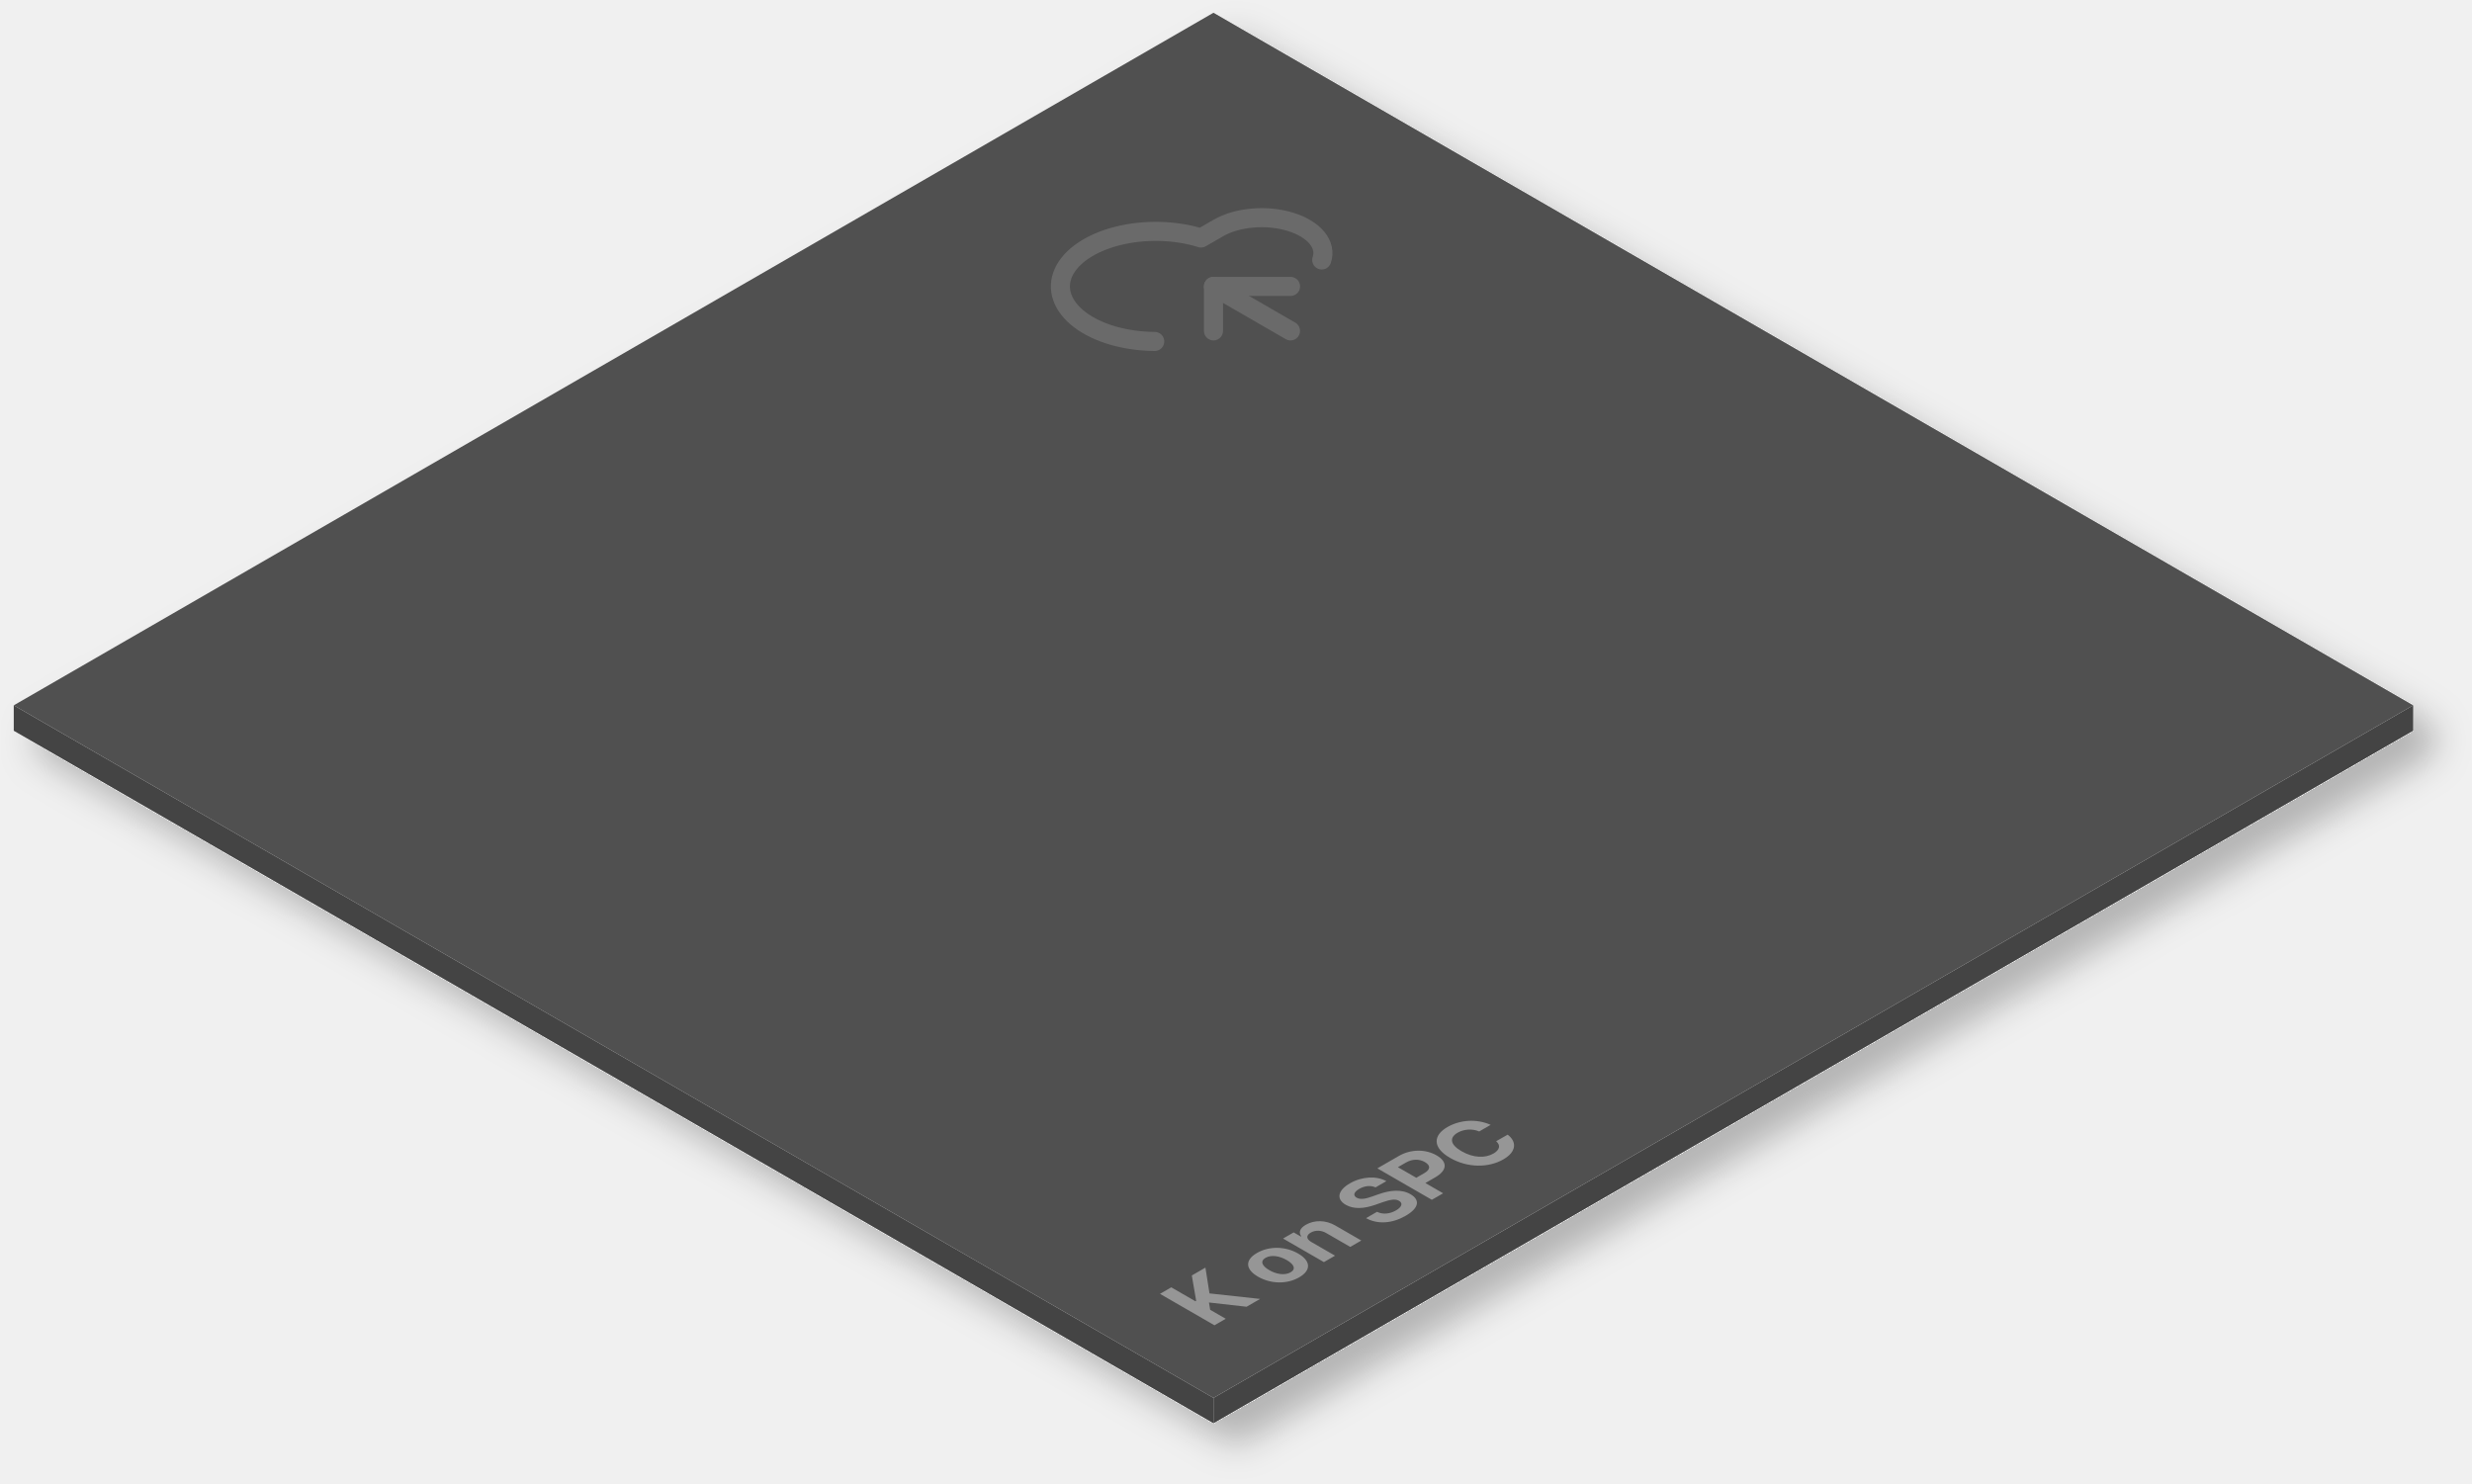
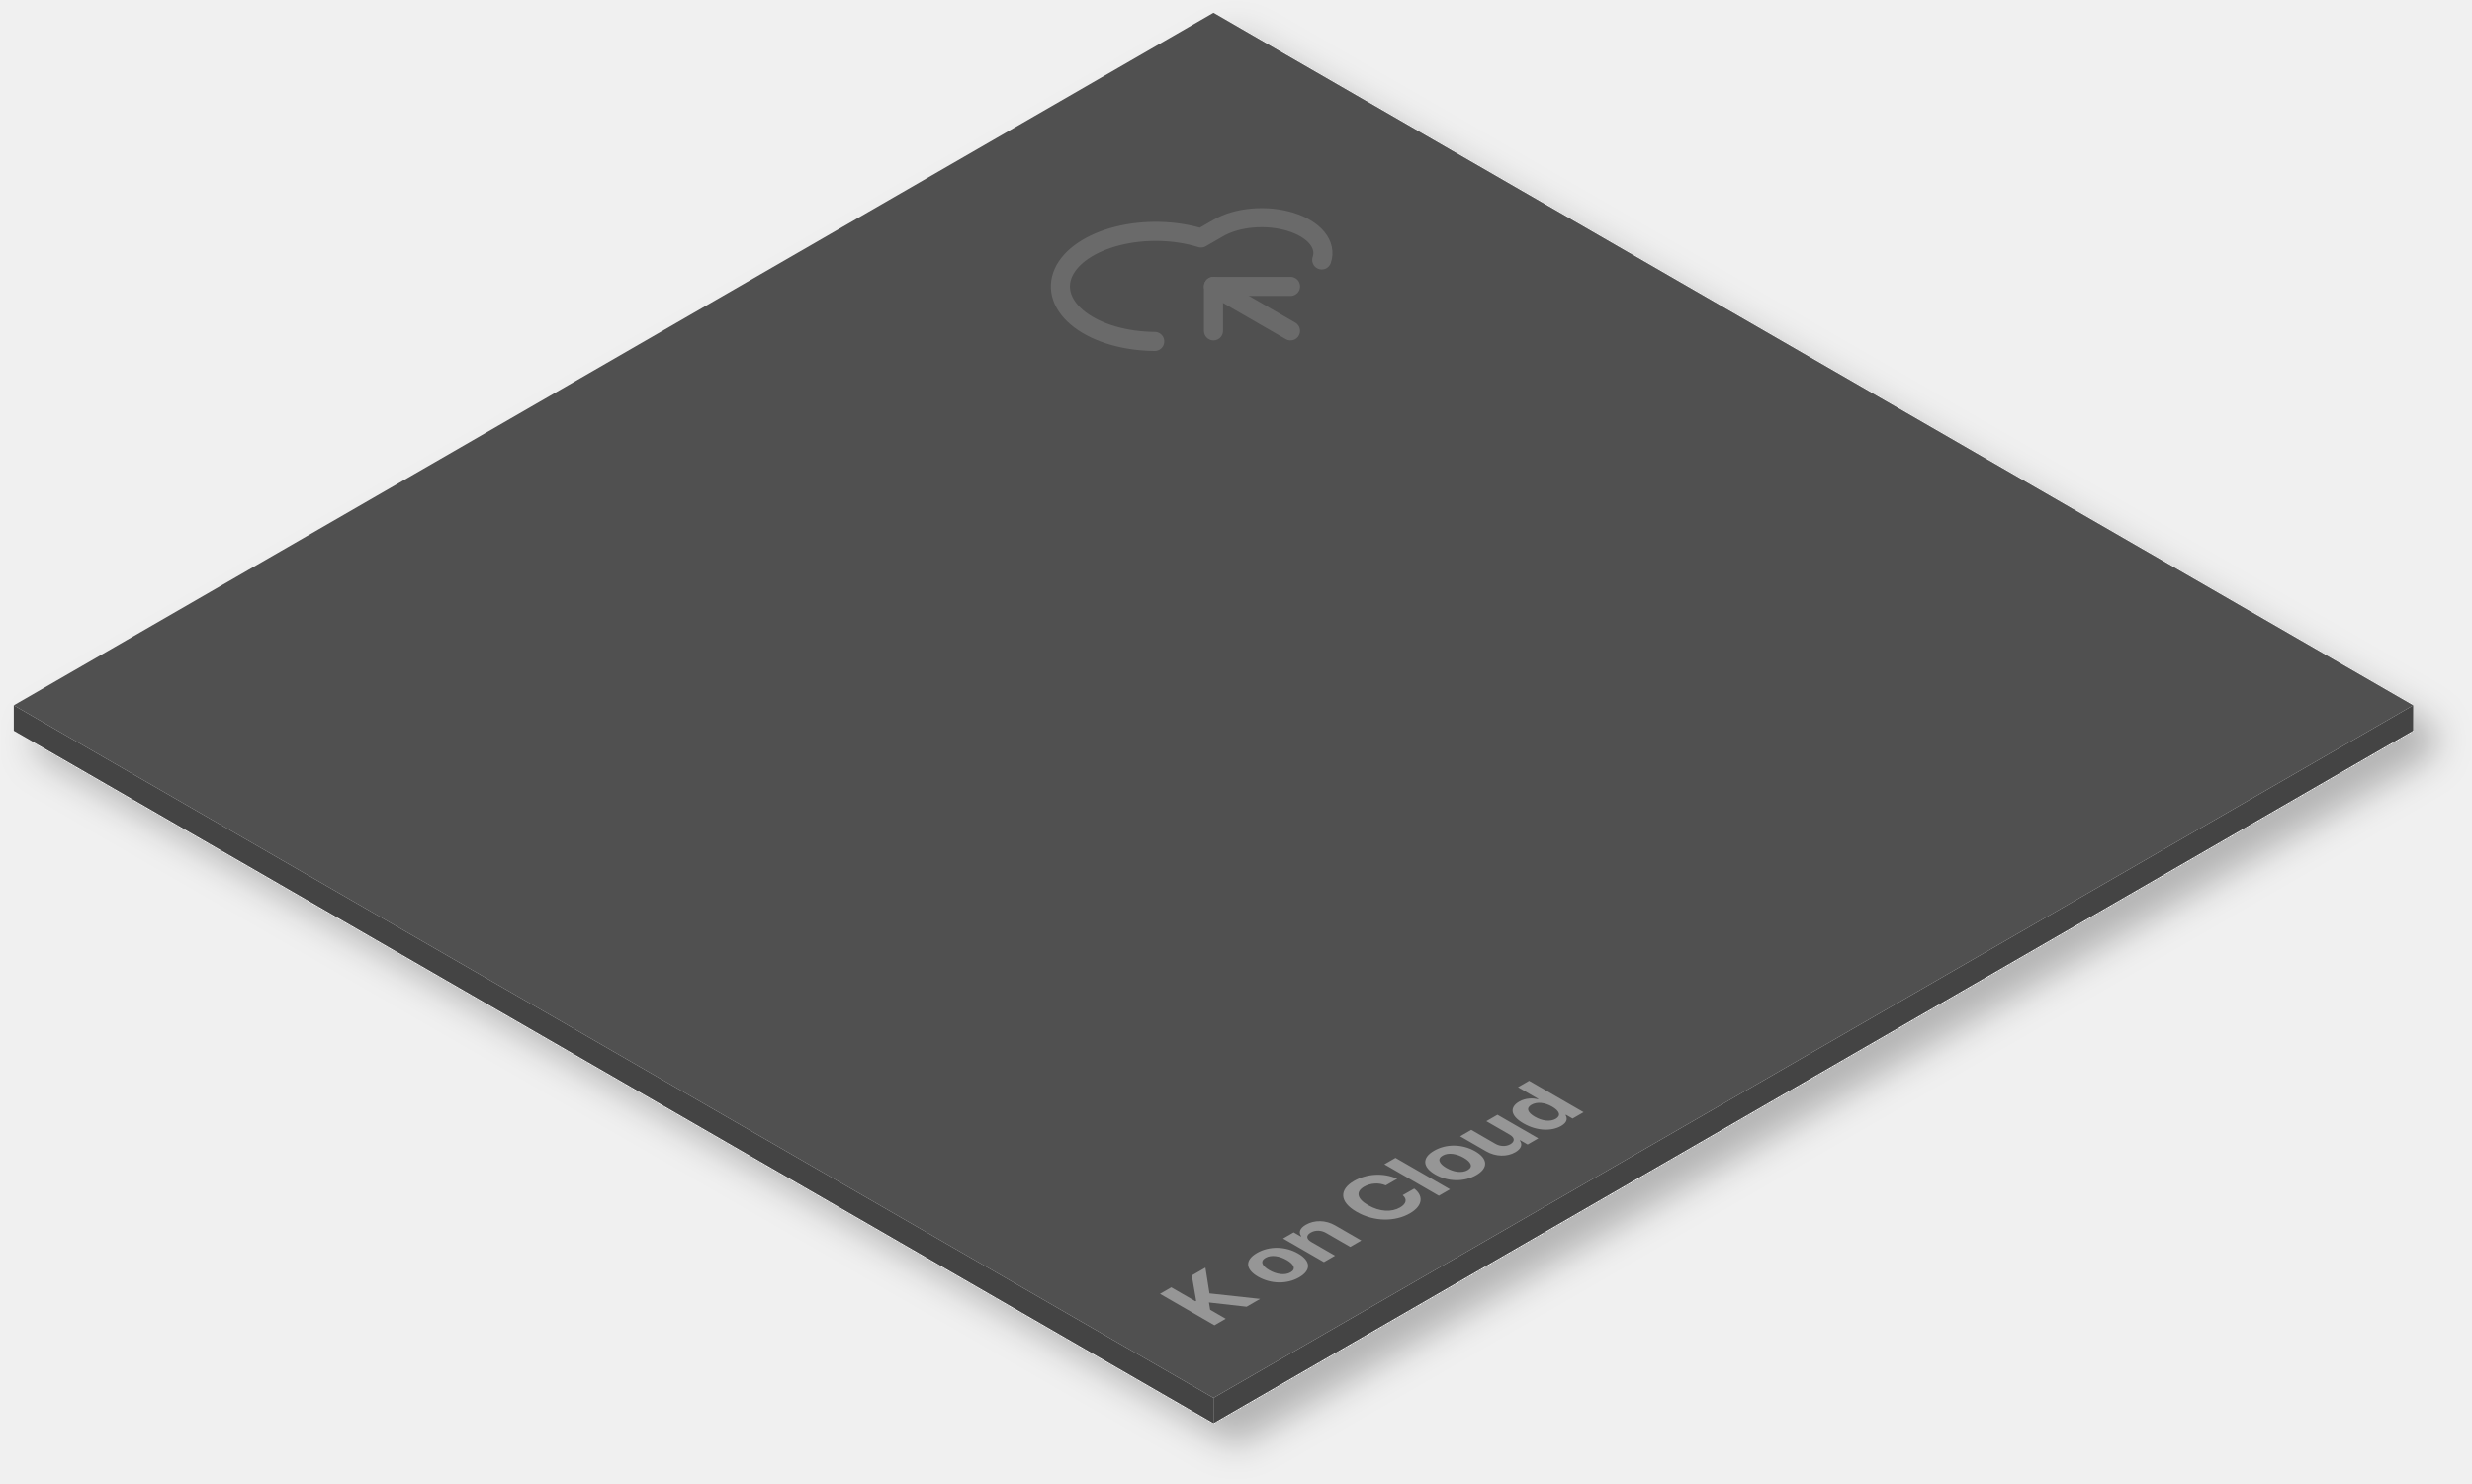
<svg xmlns="http://www.w3.org/2000/svg" width="778" height="467" viewBox="0 0 778 467" fill="none">
-   <g filter="url(#filter0_d_965_3288)">
+   <g filter="url(#filter0_d_1055_267)">
    <rect width="436" height="436" transform="matrix(0.866025 0.5 -0.866025 0.5 381.914 4.01172)" fill="#505050" />
    <rect width="436" height="8" transform="matrix(0.866025 0.5 0 1 4.32812 222.012)" fill="#444444" />
    <rect width="436" height="8" transform="matrix(0.866025 -0.5 0 1 381.914 440.012)" fill="#444444" />
-     <path d="M382.221 417.154L365.076 407.256L368.628 405.205L376.23 409.594L376.467 409.457L375.093 401.473L379.379 398.998L380.658 407.119L396.595 408.855L392.333 411.316L380.492 409.977L380.871 412.273L385.773 415.104L382.221 417.154ZM408.886 402.06C405.002 404.302 399.911 404.152 395.933 401.855C391.955 399.558 391.718 396.632 395.601 394.39C399.485 392.148 404.576 392.271 408.555 394.568C412.533 396.865 412.77 399.818 408.886 402.06ZM406.186 400.474C407.986 399.435 407.228 397.931 404.979 396.632C402.705 395.32 400.101 394.882 398.301 395.921C396.478 396.974 397.212 398.492 399.485 399.804C401.735 401.103 404.363 401.527 406.186 400.474ZM412.735 390.951L420.17 395.244L416.666 397.268L403.807 389.844L407.146 387.916L409.396 389.215L409.538 389.133C408.638 387.93 409.088 386.604 410.982 385.51C413.658 383.965 417.258 383.992 420.241 385.742L428.435 390.473L424.954 392.483L417.376 388.108C415.789 387.192 413.966 387.151 412.521 387.985C411.053 388.832 411.03 389.967 412.735 390.951ZM432.911 373.752C431.419 373.054 429.525 373.218 427.796 374.216C425.997 375.255 425.831 376.308 426.944 376.978C428.151 377.703 430.022 377.279 431.822 376.623L433.74 375.953C437.339 374.64 441.034 374.23 443.899 375.884C447.048 377.703 446.575 380.273 442.407 382.679C438.263 385.072 433.693 385.496 429.927 383.431L433.385 381.435C435.232 382.365 437.482 382.078 439.376 380.984C441.247 379.904 441.578 378.701 440.299 377.962C439.139 377.293 437.529 377.593 435.185 378.4L432.864 379.22C429.264 380.478 426.044 380.67 423.534 379.22C420.408 377.416 421.095 374.64 424.836 372.48C428.625 370.293 433.243 370.06 436.321 371.783L432.911 373.752ZM450.636 377.655L433.492 367.756L440.217 363.873C444.124 361.618 448.742 361.713 452.128 363.668C455.562 365.651 455.633 368.317 451.678 370.6L448.6 372.377L454.189 375.604L450.636 377.655ZM445.735 370.723L448.245 369.274C450.352 368.057 450.187 366.785 448.458 365.787C446.753 364.803 444.574 364.721 442.467 365.938L439.957 367.387L445.735 370.723ZM465.544 356.142C463.365 355.212 460.737 355.39 458.747 356.538C456.072 358.083 456.379 360.284 459.979 362.362C463.673 364.495 467.414 364.605 470.043 363.087C472.008 361.952 472.364 360.489 470.872 359.218L474.495 357.153C477.266 359.218 477.502 362.417 473.145 364.933C468.551 367.585 461.944 367.681 456.356 364.454C450.767 361.228 451.004 357.372 455.527 354.761C459.482 352.478 464.739 352.067 469.143 354.064L465.544 356.142Z" fill="#969696" />
-     <g clip-path="url(#clip0_965_3288)">
+     <path d="M382.221 417.154L365.076 407.256L368.628 405.205L376.23 409.594L376.467 409.457L375.093 401.473L379.379 398.998L380.658 407.119L396.595 408.855L392.333 411.316L380.492 409.977L380.871 412.273L385.773 415.104L382.221 417.154ZM408.886 402.06C405.002 404.302 399.911 404.152 395.933 401.855C391.955 399.558 391.718 396.632 395.601 394.39C399.485 392.148 404.576 392.271 408.555 394.568C412.533 396.865 412.77 399.818 408.886 402.06ZM406.186 400.474C407.986 399.435 407.228 397.931 404.979 396.632C402.705 395.32 400.101 394.882 398.301 395.921C396.478 396.974 397.212 398.492 399.485 399.804C401.735 401.103 404.363 401.527 406.186 400.474ZM412.735 390.951L420.17 395.244L416.666 397.268L403.807 389.844L407.146 387.916L409.396 389.215L409.538 389.133C408.638 387.93 409.088 386.604 410.982 385.51C413.658 383.965 417.258 383.992 420.241 385.742L428.435 390.473L424.954 392.483L417.376 388.108C415.789 387.192 413.966 387.151 412.521 387.985C411.053 388.832 411.03 389.967 412.735 390.951ZM436.132 373.123C433.953 372.193 431.325 372.371 429.335 373.519C426.66 375.064 426.967 377.265 430.567 379.343C434.261 381.476 438.002 381.586 440.631 380.068C442.596 378.933 442.952 377.47 441.46 376.199L445.083 374.134C447.854 376.199 448.09 379.398 443.733 381.914C439.139 384.566 432.532 384.662 426.944 381.435C421.355 378.209 421.592 374.353 426.115 371.742C430.07 369.459 435.327 369.048 439.731 371.045L436.132 373.123ZM439.199 364.461L456.343 374.36L452.839 376.383L435.694 366.485L439.199 364.461ZM464.62 369.882C460.737 372.124 455.645 371.974 451.667 369.677C447.689 367.38 447.452 364.454 451.335 362.212C455.219 359.97 460.31 360.093 464.289 362.39C468.267 364.687 468.504 367.64 464.62 369.882ZM461.921 368.296C463.72 367.257 462.963 365.753 460.713 364.454C458.44 363.142 455.835 362.704 454.035 363.743C452.212 364.796 452.946 366.314 455.219 367.626C457.469 368.925 460.097 369.349 461.921 368.296ZM475.17 357.174L467.782 352.908L471.287 350.885L484.145 358.308L480.783 360.25L478.462 358.91L478.32 358.992C479.22 360.195 478.841 361.562 476.899 362.683C474.318 364.174 470.742 364.133 467.735 362.396L459.541 357.666L463.046 355.642L470.624 360.017C472.139 360.892 473.986 360.947 475.36 360.154C476.638 359.416 476.923 358.185 475.17 357.174ZM491.333 354.405C488.396 356.1 483.755 356.073 479.469 353.598C475.064 351.055 475.254 348.403 478.095 346.762C480.25 345.518 482.547 345.668 484.063 345.997L484.181 345.928L477.74 342.209L481.245 340.186L498.389 350.084L494.932 352.081L492.872 350.891L492.706 350.987C493.274 351.889 493.416 353.202 491.333 354.405ZM489.628 352.163C491.38 351.151 490.835 349.688 488.515 348.348C486.194 347.008 483.731 346.735 481.979 347.747C480.203 348.772 480.795 350.208 483.044 351.506C485.318 352.819 487.852 353.188 489.628 352.163Z" fill="#969696" />
+     <g clip-path="url(#clip0_1055_267)">
      <path d="M381.906 90.152L406.155 104.152" stroke="#6A6A6A" stroke-width="6" stroke-linecap="round" stroke-linejoin="round" />
      <path d="M363.418 107.475C358.865 107.447 354.383 106.821 350.311 105.645C346.24 104.468 342.685 102.772 339.917 100.685C337.149 98.598 335.239 96.175 334.333 93.599C333.428 91.023 333.549 88.361 334.689 85.816C335.828 83.271 337.956 80.909 340.911 78.909C343.866 76.909 347.571 75.324 351.744 74.273C355.917 73.222 360.45 72.733 364.999 72.844C369.548 72.954 373.994 73.66 378 74.91L383.426 71.777C386.352 70.087 390.142 68.986 394.236 68.635C398.33 68.284 402.511 68.703 406.161 69.829C409.811 70.956 412.737 72.73 414.506 74.891C416.275 77.051 416.794 79.482 415.986 81.826" stroke="#6A6A6A" stroke-width="6" stroke-linecap="round" stroke-linejoin="round" />
      <path d="M381.913 104.152L381.913 90.152L406.162 90.152" stroke="#6A6A6A" stroke-width="6" stroke-linecap="round" stroke-linejoin="round" />
    </g>
  </g>
  <defs>
-     <filter id="filter0_d_965_3288" x="0.328" y="0.012" width="777.172" height="466" filterUnits="userSpaceOnUse" color-interpolation-filters="sRGB">
+     <filter id="filter0_d_1055_267" x="0.328" y="0.012" width="777.172" height="466" filterUnits="userSpaceOnUse" color-interpolation-filters="sRGB">
      <feFlood flood-opacity="0" result="BackgroundImageFix" />
      <feColorMatrix in="SourceAlpha" type="matrix" values="0 0 0 0 0 0 0 0 0 0 0 0 0 0 0 0 0 0 127 0" result="hardAlpha" />
      <feOffset dx="7" dy="7" />
      <feGaussianBlur stdDeviation="5.5" />
      <feComposite in2="hardAlpha" operator="out" />
      <feColorMatrix type="matrix" values="0 0 0 0 0 0 0 0 0 0 0 0 0 0 0 0 0 0 0.25 0" />
-       <feBlend mode="normal" in2="BackgroundImageFix" result="effect1_dropShadow_965_3288" />
-       <feBlend mode="normal" in="SourceGraphic" in2="effect1_dropShadow_965_3288" result="shape" />
+       <feBlend mode="normal" in2="BackgroundImageFix" result="effect1_dropShadow_1055_267" />
+       <feBlend mode="normal" in="SourceGraphic" in2="effect1_dropShadow_1055_267" result="shape" />
    </filter>
-     <clipPath id="clip0_965_3288">
+     <clipPath id="clip0_1055_267">
      <rect width="84" height="84" fill="white" transform="matrix(0.866025 -0.5 0.866025 0.5 306.133 88.4023)" />
    </clipPath>
  </defs>
</svg>
